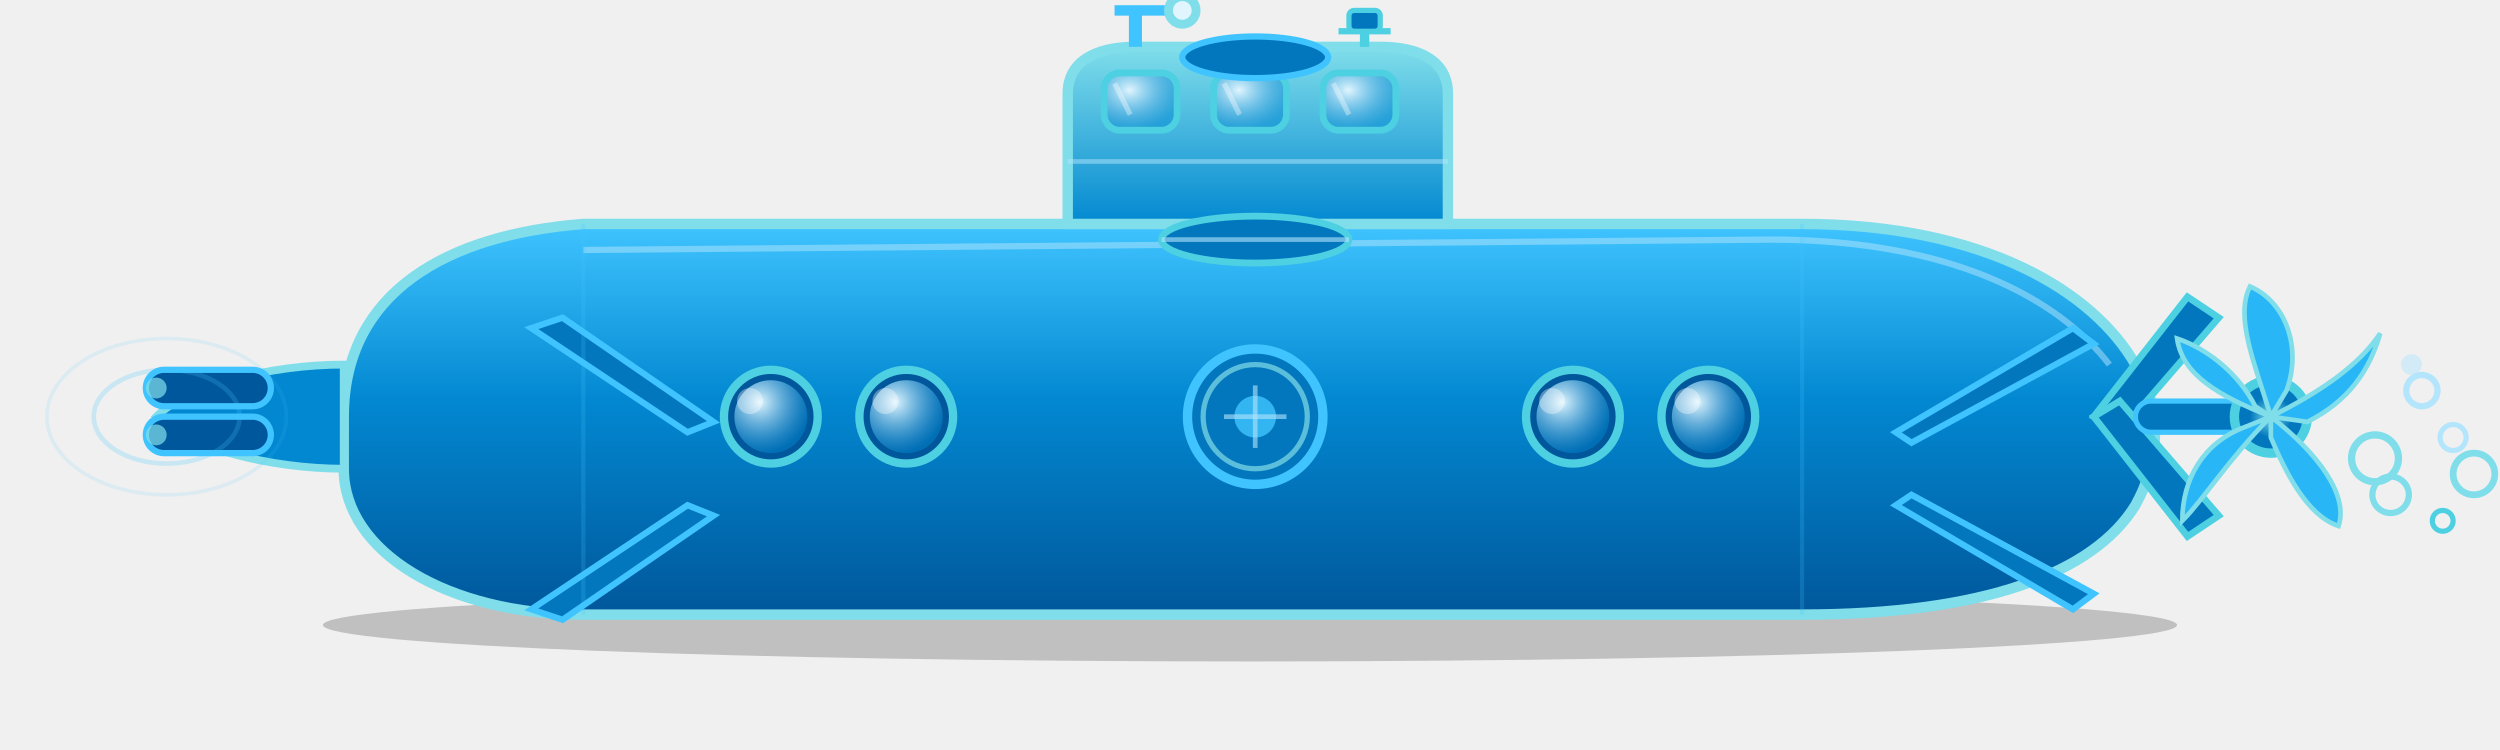
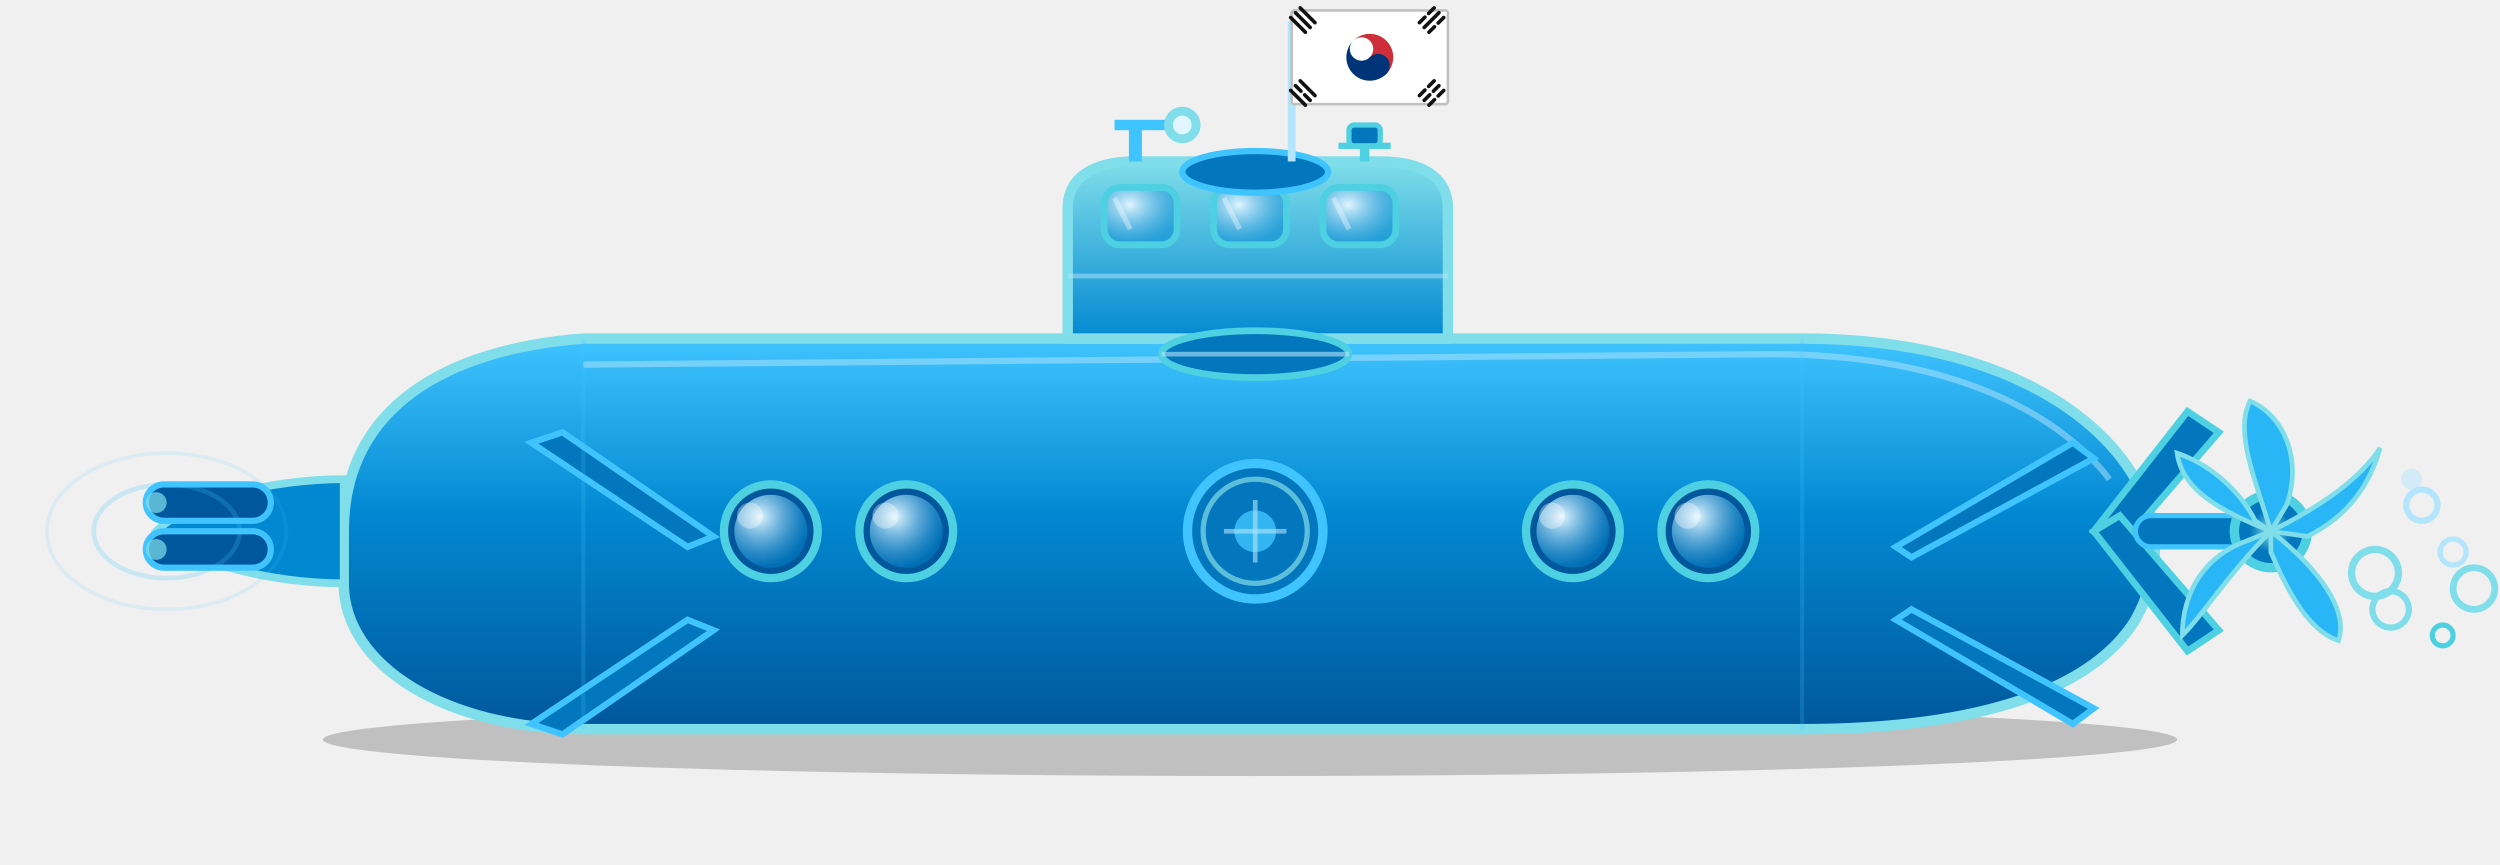
- <svg xmlns="http://www.w3.org/2000/svg" viewBox="0 0 480 144" fill="none">
+ <svg xmlns="http://www.w3.org/2000/svg" viewBox="0 -22 480 166" fill="none">
  <defs>
    <linearGradient id="hull" x1="0" y1="0" x2="0" y2="1">
      <stop offset="0%" stop-color="#40c4ff" />
      <stop offset="45%" stop-color="#0288d1" />
      <stop offset="100%" stop-color="#01579b" />
    </linearGradient>
    <linearGradient id="tower" x1="0" y1="0" x2="0" y2="1">
      <stop offset="0%" stop-color="#80deea" />
      <stop offset="100%" stop-color="#0288d1" />
    </linearGradient>
    <radialGradient id="porthole" cx="35%" cy="30%" r="70%">
      <stop offset="0%" stop-color="#e1f5fe" />
      <stop offset="100%" stop-color="#0288d1" stop-opacity="0.5" />
    </radialGradient>
    <radialGradient id="propHub" cx="50%" cy="50%" r="50%">
      <stop offset="0%" stop-color="#80deea" />
      <stop offset="100%" stop-color="#0277bd" />
    </radialGradient>
  </defs>
  <ellipse cx="240" cy="120" rx="178" ry="7" fill="#000" opacity="0.2" />
  <path d="M 66 80     C 66 56, 86 45, 112 43     L 346 43     C 381 43, 402 56, 410 70     C 415 78, 415 88, 410 97     C 402 110, 381 118, 346 118     L 112 118     C 86 118, 66 106, 66 90 Z" fill="url(#hull)" stroke="#80deea" stroke-width="2" />
  <path d="M 112 48 L 340 46 C 374 46 395 57 405 70" stroke="#b3e5fc" stroke-width="1.2" opacity="0.5" fill="none" />
  <path d="M 66 90 C 52 90, 36 86, 30 80 C 36 74, 52 70, 66 70 Z" fill="#0288d1" stroke="#80deea" stroke-width="1.5" />
  <rect x="28" y="71" width="24" height="7" rx="3.5" fill="#01579b" stroke="#40c4ff" stroke-width="1.2" />
  <rect x="28" y="80" width="24" height="7" rx="3.5" fill="#01579b" stroke="#40c4ff" stroke-width="1.2" />
  <circle cx="30" cy="74.5" r="2" fill="#80deea" opacity="0.7" />
  <circle cx="30" cy="83.5" r="2" fill="#80deea" opacity="0.7" />
  <path d="M 132 83 L 102 63 L 108 61 L 137 81 Z" fill="#0277bd" stroke="#40c4ff" stroke-width="1.2" />
  <path d="M 132 97 L 102 117 L 108 119 L 137 99 Z" fill="#0277bd" stroke="#40c4ff" stroke-width="1.2" />
  <path d="M 364 83 L 398 63 L 402 66 L 367 85 Z" fill="#0277bd" stroke="#40c4ff" stroke-width="1.2" />
  <path d="M 364 97 L 398 117 L 402 114 L 367 95 Z" fill="#0277bd" stroke="#40c4ff" stroke-width="1.2" />
  <path d="M 205 43 L 205 18 C 205 12, 210 9, 218 9 L 265 9 C 273 9, 278 12, 278 18 L 278 43 Z" fill="url(#tower)" stroke="#80deea" stroke-width="2" />
  <line x1="205" y1="31" x2="278" y2="31" stroke="#b3e5fc" stroke-width="0.9" opacity="0.5" />
  <rect x="212" y="14" width="14" height="11" rx="3" fill="url(#porthole)" stroke="#4dd0e1" stroke-width="1.3" />
  <rect x="233" y="14" width="14" height="11" rx="3" fill="url(#porthole)" stroke="#4dd0e1" stroke-width="1.3" />
  <rect x="254" y="14" width="14" height="11" rx="3" fill="url(#porthole)" stroke="#4dd0e1" stroke-width="1.3" />
  <line x1="214" y1="16" x2="217" y2="22" stroke="white" stroke-width="1" opacity="0.35" />
  <line x1="235" y1="16" x2="238" y2="22" stroke="white" stroke-width="1" opacity="0.35" />
  <line x1="256" y1="16" x2="259" y2="22" stroke="white" stroke-width="1" opacity="0.35" />
  <ellipse cx="241" cy="11" rx="14" ry="4" fill="#0277bd" stroke="#40c4ff" stroke-width="1.2" />
  <line x1="218" y1="9" x2="218" y2="2" stroke="#40c4ff" stroke-width="2.5" />
  <line x1="214" y1="2" x2="227" y2="2" stroke="#40c4ff" stroke-width="2" />
  <circle cx="227" cy="2" r="3.5" fill="#80deea" />
  <circle cx="227" cy="2" r="1.8" fill="#e1f5fe" />
  <line x1="262" y1="9" x2="262" y2="3" stroke="#4dd0e1" stroke-width="1.8" />
  <line x1="257" y1="6" x2="267" y2="6" stroke="#4dd0e1" stroke-width="1.2" />
  <rect x="259" y="2" width="6" height="4" rx="1" fill="#0277bd" stroke="#4dd0e1" stroke-width="1" />
  <ellipse cx="241" cy="46" rx="18" ry="4.5" fill="#0277bd" stroke="#4dd0e1" stroke-width="1.3" />
  <line x1="223" y1="46" x2="259" y2="46" stroke="#b3e5fc" stroke-width="0.9" opacity="0.6" />
  <circle cx="148" cy="80" r="9" fill="#01579b" stroke="#4dd0e1" stroke-width="1.6" />
  <circle cx="148" cy="80" r="7" fill="url(#porthole)" />
  <circle cx="144" cy="77" r="2.5" fill="white" opacity="0.35" />
  <circle cx="174" cy="80" r="9" fill="#01579b" stroke="#4dd0e1" stroke-width="1.6" />
  <circle cx="174" cy="80" r="7" fill="url(#porthole)" />
  <circle cx="170" cy="77" r="2.5" fill="white" opacity="0.35" />
  <circle cx="241" cy="80" r="13" fill="#0277bd" stroke="#40c4ff" stroke-width="1.8" />
  <circle cx="241" cy="80" r="10" fill="none" stroke="#80deea" stroke-width="1" opacity="0.7" />
  <circle cx="241" cy="80" r="4" fill="#40c4ff" opacity="0.8" />
  <line x1="235" y1="80" x2="247" y2="80" stroke="#b3e5fc" stroke-width="0.9" opacity="0.6" />
  <line x1="241" y1="74" x2="241" y2="86" stroke="#b3e5fc" stroke-width="0.9" opacity="0.6" />
  <circle cx="302" cy="80" r="9" fill="#01579b" stroke="#4dd0e1" stroke-width="1.6" />
  <circle cx="302" cy="80" r="7" fill="url(#porthole)" />
  <circle cx="298" cy="77" r="2.5" fill="white" opacity="0.35" />
  <circle cx="328" cy="80" r="9" fill="#01579b" stroke="#4dd0e1" stroke-width="1.6" />
  <circle cx="328" cy="80" r="7" fill="url(#porthole)" />
  <circle cx="324" cy="77" r="2.5" fill="white" opacity="0.35" />
  <line x1="112" y1="43" x2="112" y2="118" stroke="#40c4ff" stroke-width="0.8" opacity="0.2" />
  <line x1="346" y1="43" x2="346" y2="118" stroke="#40c4ff" stroke-width="0.8" opacity="0.2" />
  <path d="M 402 80 L 420 57 L 426 61 L 407 83 Z" fill="#0277bd" stroke="#4dd0e1" stroke-width="1.3" />
  <path d="M 402 80 L 420 103 L 426 99 L 407 77 Z" fill="#0277bd" stroke="#4dd0e1" stroke-width="1.3" />
  <rect x="410" y="77" width="26" height="6" rx="3" fill="#0277bd" stroke="#40c4ff" stroke-width="1" />
  <circle cx="436" cy="80" r="7" fill="#0277bd" stroke="#4dd0e1" stroke-width="1.8" />
-   <circle cx="436" cy="80" r="4" fill="url(#propHub)" />
-   <path d="M 436 80 C 433 70, 429 61, 432 55 C 439 58, 442 67, 439 75 Z" fill="#29b6f6" stroke="#80deea" stroke-width="0.9" />
-   <path d="M 436 80 C 446 75, 453 70, 457 64 C 455 71, 451 77, 443 81 Z" fill="#29b6f6" stroke="#80deea" stroke-width="0.9" />
-   <path d="M 436 80 C 445 87, 451 95, 449 101 C 443 99, 439 91, 436 84 Z" fill="#29b6f6" stroke="#80deea" stroke-width="0.9" />
-   <path d="M 436 80 C 428 88, 423 96, 419 100 C 419 92, 423 85, 431 82 Z" fill="#29b6f6" stroke="#80deea" stroke-width="0.9" />
-   <path d="M 436 80 C 426 76, 419 72, 418 65 C 424 67, 430 72, 433 78 Z" fill="#29b6f6" stroke="#80deea" stroke-width="0.9" />
+   <g>
+     <circle cx="436" cy="80" r="4" fill="url(#propHub)" />
+     <path d="M 436 80 C 433 70, 429 61, 432 55 C 439 58, 442 67, 439 75 Z" fill="#29b6f6" stroke="#80deea" stroke-width="0.9" />
+     <path d="M 436 80 C 446 75, 453 70, 457 64 C 455 71, 451 77, 443 81 Z" fill="#29b6f6" stroke="#80deea" stroke-width="0.9" />
+     <path d="M 436 80 C 445 87, 451 95, 449 101 C 443 99, 439 91, 436 84 Z" fill="#29b6f6" stroke="#80deea" stroke-width="0.9" />
+     <path d="M 436 80 C 428 88, 423 96, 419 100 C 419 92, 423 85, 431 82 Z" fill="#29b6f6" stroke="#80deea" stroke-width="0.9" />
+     <path d="M 436 80 C 426 76, 419 72, 418 65 C 424 67, 430 72, 433 78 Z" fill="#29b6f6" stroke="#80deea" stroke-width="0.9" />
+     <animateTransform attributeName="transform" type="rotate" from="0 436 80" to="360 436 80" dur="1.2s" repeatCount="indefinite" />
+   </g>
  <circle cx="456" cy="88" r="4.5" fill="none" stroke="#80deea" stroke-width="1.4">
    <animate attributeName="cy" from="88" to="52" dur="1.8s" repeatCount="indefinite" begin="0s" />
    <animate attributeName="opacity" values="0.8;0.6;0" dur="1.8s" repeatCount="indefinite" begin="0s" />
    <animate attributeName="r" from="4.5" to="8" dur="1.8s" repeatCount="indefinite" begin="0s" />
  </circle>
  <circle cx="465" cy="75" r="3" fill="none" stroke="#b3e5fc" stroke-width="1.2">
    <animate attributeName="cy" from="75" to="42" dur="2.1s" repeatCount="indefinite" begin="0.4s" />
    <animate attributeName="opacity" values="0.7;0.5;0" dur="2.1s" repeatCount="indefinite" begin="0.4s" />
    <animate attributeName="r" from="3" to="6" dur="2.1s" repeatCount="indefinite" begin="0.4s" />
  </circle>
  <circle cx="459" cy="95" r="3.5" fill="none" stroke="#80deea" stroke-width="1.2">
    <animate attributeName="cy" from="95" to="63" dur="2.4s" repeatCount="indefinite" begin="0.8s" />
    <animate attributeName="opacity" values="0.6;0.4;0" dur="2.4s" repeatCount="indefinite" begin="0.8s" />
    <animate attributeName="r" from="3.5" to="7" dur="2.4s" repeatCount="indefinite" begin="0.8s" />
  </circle>
  <circle cx="471" cy="84" r="2.5" fill="none" stroke="#b3e5fc" stroke-width="1">
    <animate attributeName="cy" from="84" to="55" dur="1.6s" repeatCount="indefinite" begin="1.1s" />
    <animate attributeName="opacity" values="0.7;0.4;0" dur="1.6s" repeatCount="indefinite" begin="1.1s" />
    <animate attributeName="r" from="2.5" to="5.5" dur="1.6s" repeatCount="indefinite" begin="1.1s" />
  </circle>
  <circle cx="463" cy="70" r="2" fill="#b3e5fc" opacity="0.5">
    <animate attributeName="cy" from="70" to="40" dur="2.0s" repeatCount="indefinite" begin="1.5s" />
    <animate attributeName="opacity" values="0.5;0.3;0" dur="2.0s" repeatCount="indefinite" begin="1.5s" />
    <animate attributeName="r" from="2" to="5" dur="2.0s" repeatCount="indefinite" begin="1.5s" />
  </circle>
  <circle cx="475" cy="91" r="4" fill="none" stroke="#80deea" stroke-width="1.3">
    <animate attributeName="cy" from="91" to="58" dur="2.3s" repeatCount="indefinite" begin="0.2s" />
    <animate attributeName="opacity" values="0.8;0.5;0" dur="2.3s" repeatCount="indefinite" begin="0.2s" />
    <animate attributeName="r" from="4" to="7.5" dur="2.3s" repeatCount="indefinite" begin="0.2s" />
  </circle>
  <circle cx="469" cy="100" r="2" fill="none" stroke="#4dd0e1" stroke-width="1">
    <animate attributeName="cy" from="100" to="72" dur="1.9s" repeatCount="indefinite" begin="0.9s" />
    <animate attributeName="opacity" values="0.6;0.3;0" dur="1.9s" repeatCount="indefinite" begin="0.9s" />
    <animate attributeName="r" from="2" to="4.5" dur="1.9s" repeatCount="indefinite" begin="0.9s" />
  </circle>
  <ellipse cx="32" cy="80" rx="14" ry="9" fill="none" stroke="#40c4ff" stroke-width="0.9" opacity="0.22" />
  <ellipse cx="32" cy="80" rx="23" ry="15" fill="none" stroke="#40c4ff" stroke-width="0.7" opacity="0.12" />
+   <line x1="248" y1="9" x2="248" y2="-18" stroke="#b3e5fc" stroke-width="1.5" />
+   <rect x="248" y="-20" width="30" height="18" fill="white" stroke="#c0c0c0" stroke-width="0.5" rx="0.5" />
+   <g transform="rotate(-45 263 -11)">
+     <path d="M 263,-15.5 A 4.5,4.5 0 0,1 263,-6.5 A 2.25,2.25 0 0,1 263,-11 A 2.25,2.25 0 0,0 263,-15.5 Z" fill="#cd2e3a" />
+     <path d="M 263,-15.5 A 4.5,4.5 0 0,0 263,-6.5 A 2.25,2.25 0 0,0 263,-11 A 2.25,2.25 0 0,1 263,-15.5 Z" fill="#003478" />
+   </g>
+   <g transform="rotate(45 250 -18)" stroke="#111" stroke-width="0.7" stroke-linecap="round">
+     <line x1="248" y1="-19.5" x2="252" y2="-19.5" />
+     <line x1="248" y1="-18.2" x2="252" y2="-18.2" />
+     <line x1="248" y1="-16.9" x2="252" y2="-16.9" />
+   </g>
+   <g transform="rotate(-45 275 -18)" stroke="#111" stroke-width="0.7" stroke-linecap="round">
+     <line x1="273" y1="-19.5" x2="274.5" y2="-19.5" />
+     <line x1="275.5" y1="-19.5" x2="277" y2="-19.5" />
+     <line x1="273" y1="-18.2" x2="277" y2="-18.2" />
+     <line x1="273" y1="-16.9" x2="274.5" y2="-16.9" />
+     <line x1="275.5" y1="-16.9" x2="277" y2="-16.9" />
+   </g>
+   <g transform="rotate(45 250 -4)" stroke="#111" stroke-width="0.7" stroke-linecap="round">
+     <line x1="248" y1="-5.5" x2="252" y2="-5.5" />
+     <line x1="248" y1="-4.2" x2="249.5" y2="-4.2" />
+     <line x1="250.5" y1="-4.2" x2="252" y2="-4.2" />
+     <line x1="248" y1="-2.9" x2="252" y2="-2.9" />
+   </g>
+   <g transform="rotate(-45 275 -4)" stroke="#111" stroke-width="0.7" stroke-linecap="round">
+     <line x1="273" y1="-5.5" x2="274.5" y2="-5.5" />
+     <line x1="275.5" y1="-5.5" x2="277" y2="-5.5" />
+     <line x1="273" y1="-4.2" x2="274.5" y2="-4.2" />
+     <line x1="275.5" y1="-4.2" x2="277" y2="-4.2" />
+     <line x1="273" y1="-2.9" x2="274.5" y2="-2.9" />
+     <line x1="275.5" y1="-2.9" x2="277" y2="-2.9" />
+   </g>
</svg>
